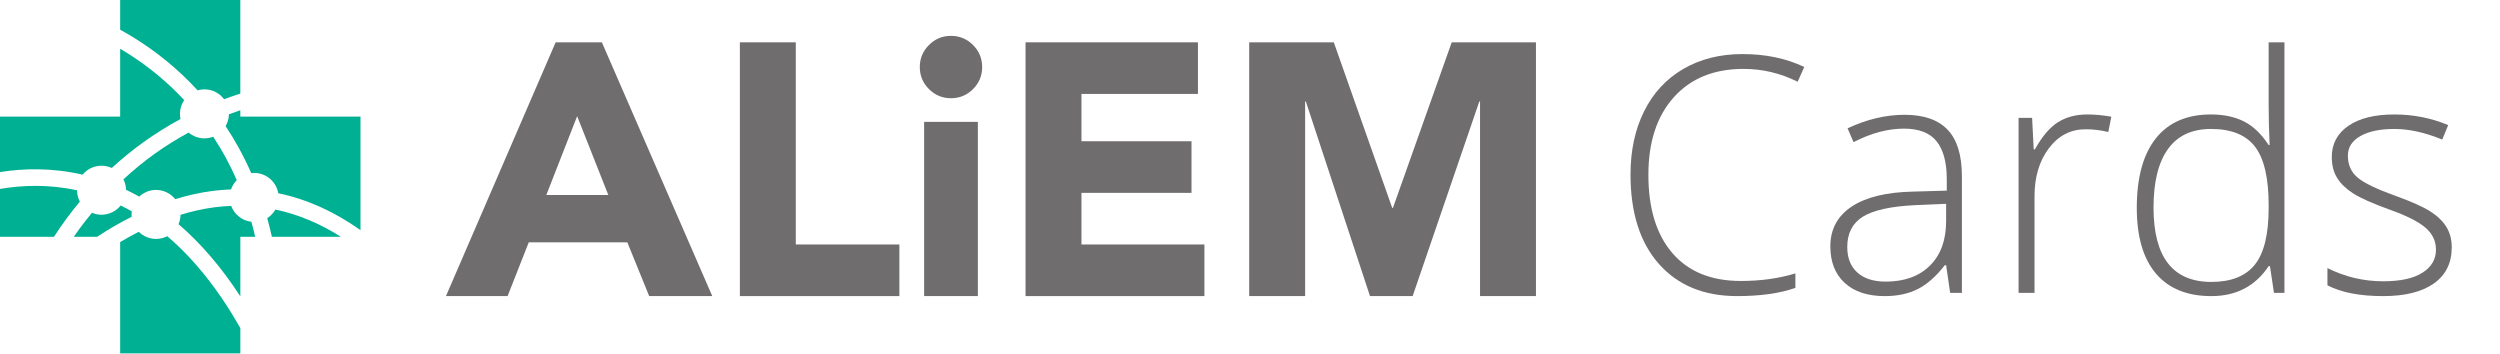
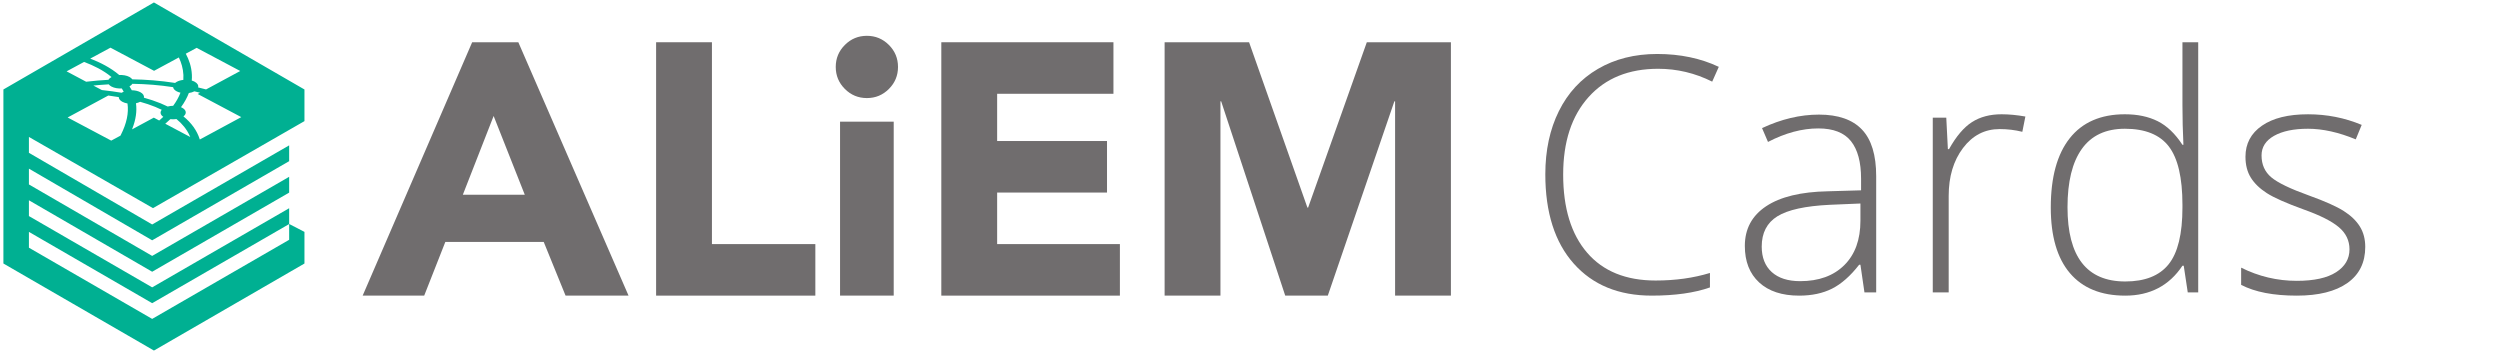
- <svg xmlns="http://www.w3.org/2000/svg" version="1.1" x="0" y="0" width="247.605" height="35" viewBox="0, 0, 247.605, 35">
+ <svg xmlns="http://www.w3.org/2000/svg" width="100%" height="100%" viewBox="0 0 248 35" version="1.1" xml:space="preserve" style="fill-rule:evenodd;clip-rule:evenodd;stroke-linejoin:round;stroke-miterlimit:1.414;">
  <g id="aliem-cards-logo">
-     <path d="M6.604,21.626 C7.009,21.076 7.446,20.522 7.908,19.966 C7.733,19.632 7.632,19.252 7.63,18.848 C4.799,18.231 2.168,18.34 0,18.711 L0,23.451 L5.341,23.451 C5.738,22.842 6.156,22.233 6.604,21.626" fill="#00B092" id="path3448" />
-     <path d="M12.481,18.794 C12.924,19.005 13.361,19.23 13.793,19.472 C14.227,19.062 14.811,18.81 15.456,18.81 C16.224,18.81 16.907,19.167 17.352,19.724 C18.555,19.356 19.794,19.074 21.065,18.908 C21.674,18.829 22.278,18.784 22.88,18.759 C23.001,18.412 23.196,18.099 23.45,17.843 C22.788,16.329 22.01,14.894 21.113,13.541 C20.844,13.643 20.554,13.703 20.249,13.703 C19.653,13.703 19.107,13.486 18.685,13.13 C16.348,14.39 14.195,15.934 12.227,17.759 C12.384,18.072 12.474,18.423 12.481,18.794" fill="#00B092" id="path3450" />
-     <path d="M13.028,21.236 C13.028,21.132 13.037,21.029 13.05,20.927 C12.688,20.723 12.322,20.533 11.953,20.352 C11.508,20.909 10.824,21.266 10.057,21.266 C9.721,21.266 9.4,21.198 9.109,21.074 C8.703,21.568 8.304,22.072 7.917,22.595 C7.708,22.88 7.506,23.165 7.308,23.45 L9.62,23.45 C10.702,22.739 11.844,22.069 13.04,21.468 C13.033,21.391 13.028,21.314 13.028,21.236" fill="#00B092" id="path3452" />
-     <path d="M23.803,29.351 L23.803,23.45 L25.272,23.45 C25.157,22.948 25.034,22.452 24.898,21.964 C23.973,21.861 23.207,21.237 22.896,20.393 C22.358,20.415 21.818,20.456 21.276,20.526 C20.118,20.677 18.984,20.934 17.88,21.272 C17.875,21.603 17.805,21.917 17.681,22.203 C19.896,24.1 21.939,26.486 23.803,29.351" fill="#00B092" id="path3454" />
-     <path d="M16.564,23.394 C16.231,23.565 15.855,23.663 15.455,23.663 C14.788,23.663 14.183,23.394 13.745,22.957 C13.115,23.277 12.5,23.617 11.901,23.973 L11.901,35 L23.803,35 L23.803,32.489 C21.652,28.703 19.235,25.666 16.564,23.394" fill="#00B092" id="path3456" />
-     <path d="M18.119,7.47 C18.596,7.921 19.082,8.414 19.569,8.947 C19.785,8.884 20.013,8.849 20.249,8.849 C21.045,8.849 21.75,9.234 22.192,9.827 C22.716,9.631 23.254,9.447 23.802,9.27 L23.802,-0 L11.901,-0 L11.901,2.944 C13.746,3.953 15.943,5.411 18.119,7.47" fill="#00B092" id="path3458" />
-     <path d="M27.278,20.754 C27.081,21.1 26.802,21.391 26.466,21.604 C26.632,22.202 26.786,22.817 26.927,23.45 L33.752,23.45 C31.66,22.121 29.498,21.221 27.278,20.754" fill="#00B092" id="path3460" />
-     <path d="M8.182,17.298 C8.627,16.757 9.302,16.413 10.057,16.413 C10.42,16.413 10.763,16.495 11.072,16.637 C12.98,14.88 15.234,13.215 17.877,11.788 C17.842,11.623 17.822,11.452 17.822,11.276 C17.822,10.77 17.977,10.301 18.242,9.913 C17.841,9.484 17.428,9.063 16.998,8.656 C15.247,7 13.468,5.751 11.901,4.829 L11.901,11.55 L-0,11.55 L-0,17.042 C2.337,16.67 5.147,16.599 8.182,17.298" fill="#00B092" id="path3462" />
-     <path d="M23.803,11.549 L23.803,10.917 C23.423,11.045 23.046,11.178 22.674,11.318 C22.667,11.747 22.547,12.148 22.345,12.494 C23.257,13.864 24.12,15.409 24.883,17.145 C24.978,17.134 25.073,17.127 25.171,17.127 C26.37,17.127 27.363,17.997 27.56,19.14 C30.372,19.722 33.094,20.943 35.704,22.795 L35.704,11.549 L23.803,11.549" fill="#00B092" id="path3464" />
-     <path d="M57.162,11.505 L54.108,19.315 L60.25,19.315 L57.162,11.505 L57.162,11.505 z M55.032,4.191 L59.611,4.191 L70.545,29.326 L64.297,29.326 L62.132,24.001 L52.369,24.001 L50.274,29.326 L44.169,29.326 L55.032,4.191" fill="#706D6E" id="path3466" />
-     <path d="M73.279,4.191 L78.817,4.191 L78.817,24.214 L89.076,24.214 L89.076,29.326 L73.279,29.326 L73.279,4.191" fill="#706D6E" id="path3468" />
-     <path d="M91.526,12.072 L96.85,12.072 L96.85,29.326 L91.526,29.326 L91.526,12.072 z M91.099,6.641 C91.099,5.789 91.401,5.061 92.005,4.458 C92.608,3.854 93.335,3.553 94.188,3.553 C95.04,3.553 95.768,3.855 96.371,4.458 C96.975,5.061 97.276,5.789 97.276,6.641 C97.276,7.493 96.975,8.221 96.371,8.824 C95.768,9.428 95.04,9.729 94.188,9.729 C93.336,9.729 92.608,9.428 92.005,8.824 C91.401,8.221 91.099,7.493 91.099,6.641" fill="#706D6E" id="path3470" />
-     <path d="M101.572,4.191 L118.647,4.191 L118.647,9.303 L107.11,9.303 L107.11,13.989 L118.009,13.989 L118.009,19.101 L107.11,19.101 L107.11,24.214 L119.287,24.214 L119.287,29.326 L101.572,29.326 L101.572,4.191" fill="#706D6E" id="path3472" />
-     <path d="M123.724,4.191 L132.102,4.191 L137.888,20.592 L137.959,20.592 L143.781,4.191 L152.124,4.191 L152.124,29.326 L146.586,29.326 L146.586,10.049 L146.515,10.049 L139.912,29.326 L135.687,29.326 L129.332,10.049 L129.262,10.049 L129.262,29.326 L123.723,29.326 L123.723,4.191" fill="#706D6E" id="path3474" />
-     <g>
-       <path d="M172.686,6.823 C169.761,6.823 167.459,7.758 165.78,9.63 C164.1,11.501 163.26,14.064 163.26,17.317 C163.26,20.645 164.052,23.229 165.636,25.068 C167.22,26.908 169.485,27.828 172.43,27.828 C174.386,27.828 176.183,27.577 177.82,27.078 L177.82,28.513 C176.279,29.055 174.354,29.326 172.047,29.326 C168.772,29.326 166.194,28.268 164.312,26.152 C162.43,24.036 161.489,21.08 161.489,17.285 C161.489,14.914 161.939,12.824 162.837,11.017 C163.735,9.209 165.027,7.814 166.713,6.831 C168.397,5.847 170.357,5.355 172.59,5.355 C174.865,5.355 176.901,5.781 178.698,6.631 L178.044,8.098 C176.343,7.248 174.557,6.823 172.686,6.823 z" fill="#706D6E" />
-       <path d="M193.147,29.007 L192.748,26.264 L192.62,26.264 C191.749,27.381 190.853,28.17 189.934,28.633 C189.014,29.095 187.927,29.327 186.672,29.327 C184.971,29.327 183.647,28.89 182.701,28.018 C181.755,27.147 181.281,25.94 181.281,24.398 C181.281,22.708 181.986,21.394 183.395,20.459 C184.804,19.523 186.842,19.029 189.511,18.976 L192.812,18.88 L192.812,17.731 C192.812,16.084 192.477,14.84 191.808,14 C191.137,13.16 190.059,12.74 188.57,12.74 C186.964,12.74 185.3,13.186 183.578,14.08 L182.988,12.708 C184.891,11.815 186.773,11.369 188.634,11.369 C190.536,11.369 191.959,11.863 192.9,12.852 C193.841,13.84 194.311,15.382 194.311,17.476 L194.311,29.007 L193.147,29.007 z M186.768,27.891 C188.618,27.891 190.077,27.362 191.146,26.304 C192.214,25.246 192.748,23.776 192.748,21.894 L192.748,20.188 L189.718,20.316 C187.284,20.432 185.548,20.813 184.511,21.455 C183.474,22.099 182.956,23.101 182.956,24.462 C182.956,25.546 183.289,26.389 183.953,26.99 C184.617,27.59 185.556,27.891 186.768,27.891 z" fill="#706D6E" />
-       <path d="M206.751,11.336 C207.484,11.336 208.271,11.411 209.111,11.559 L208.808,13.075 C208.084,12.894 207.335,12.804 206.559,12.804 C205.081,12.804 203.869,13.431 202.923,14.686 C201.976,15.941 201.503,17.524 201.503,19.438 L201.503,29.007 L199.924,29.007 L199.924,11.671 L201.264,11.671 L201.423,14.797 L201.535,14.797 C202.248,13.521 203.008,12.626 203.816,12.11 C204.624,11.594 205.603,11.336 206.751,11.336 z" fill="#706D6E" />
-       <path d="M218.983,11.336 C220.238,11.336 221.322,11.565 222.237,12.022 C223.151,12.479 223.97,13.261 224.692,14.366 L224.788,14.366 C224.725,13.027 224.692,11.714 224.692,10.427 L224.692,4.191 L226.256,4.191 L226.256,29.007 L225.219,29.007 L224.82,26.36 L224.692,26.36 C223.374,28.338 221.481,29.327 219.015,29.327 C216.622,29.327 214.793,28.582 213.528,27.094 C212.263,25.605 211.631,23.436 211.631,20.586 C211.631,17.588 212.258,15.297 213.512,13.712 C214.767,12.128 216.591,11.336 218.983,11.336 z M218.983,12.772 C217.091,12.772 215.668,13.436 214.717,14.765 C213.765,16.094 213.29,18.024 213.29,20.554 C213.29,25.466 215.199,27.922 219.016,27.922 C220.971,27.922 222.407,27.354 223.321,26.216 C224.236,25.079 224.692,23.202 224.692,20.586 L224.692,20.315 C224.692,17.636 224.243,15.709 223.345,14.534 C222.447,13.359 220.992,12.772 218.983,12.772 z" fill="#706D6E" />
-       <path d="M242.826,24.494 C242.826,26.046 242.236,27.24 241.056,28.074 C239.876,28.909 238.201,29.327 236.032,29.327 C233.714,29.327 231.875,28.97 230.514,28.258 L230.514,26.551 C232.258,27.423 234.097,27.859 236.032,27.859 C237.744,27.859 239.044,27.575 239.931,27.006 C240.819,26.437 241.263,25.68 241.263,24.734 C241.263,23.861 240.909,23.128 240.202,22.532 C239.495,21.937 238.333,21.353 236.717,20.778 C234.985,20.151 233.767,19.611 233.065,19.159 C232.364,18.708 231.834,18.197 231.479,17.628 C231.122,17.06 230.944,16.366 230.944,15.547 C230.944,14.25 231.489,13.224 232.579,12.469 C233.668,11.714 235.192,11.337 237.148,11.337 C239.019,11.337 240.795,11.687 242.474,12.389 L241.884,13.824 C240.183,13.123 238.604,12.772 237.148,12.772 C235.733,12.772 234.612,13.006 233.782,13.473 C232.953,13.941 232.539,14.59 232.539,15.419 C232.539,16.323 232.86,17.045 233.503,17.588 C234.147,18.131 235.404,18.736 237.275,19.406 C238.838,19.97 239.975,20.477 240.688,20.93 C241.4,21.382 241.934,21.894 242.291,22.469 C242.648,23.042 242.826,23.718 242.826,24.494 z" fill="#706D6E" />
+     <g id="path3466" transform="matrix(1,0,0,1,-8.19336,0)">
+       <path d="M57.162,11.505L54.108,19.315L60.25,19.315L57.162,11.505ZM55.032,4.191L59.611,4.191L70.545,29.326L64.297,29.326L62.132,24.001L52.369,24.001L50.274,29.326L44.169,29.326L55.032,4.191" style="fill:rgb(112,109,110);fill-rule:nonzero;" />
+     </g>
+     <g id="path3468" transform="matrix(1,0,0,1,-8.19336,0)">
+       <path d="M73.279,4.191L78.817,4.191L78.817,24.214L89.076,24.214L89.076,29.326L73.279,29.326L73.279,4.191" style="fill:rgb(112,109,110);fill-rule:nonzero;" />
+     </g>
+     <g id="path3470" transform="matrix(1,0,0,1,-8.19336,0)">
+       <path d="M91.526,12.072L96.85,12.072L96.85,29.326L91.526,29.326L91.526,12.072ZM91.099,6.641C91.099,5.789 91.401,5.061 92.005,4.458C92.608,3.854 93.335,3.553 94.188,3.553C95.04,3.553 95.768,3.855 96.371,4.458C96.975,5.061 97.276,5.789 97.276,6.641C97.276,7.493 96.975,8.221 96.371,8.824C95.768,9.428 95.04,9.729 94.188,9.729C93.336,9.729 92.608,9.428 92.005,8.824C91.401,8.221 91.099,7.493 91.099,6.641" style="fill:rgb(112,109,110);fill-rule:nonzero;" />
+     </g>
+     <g id="path3472" transform="matrix(1,0,0,1,-8.19336,0)">
+       <path d="M101.572,4.191L118.647,4.191L118.647,9.303L107.11,9.303L107.11,13.989L118.009,13.989L118.009,19.101L107.11,19.101L107.11,24.214L119.287,24.214L119.287,29.326L101.572,29.326L101.572,4.191" style="fill:rgb(112,109,110);fill-rule:nonzero;" />
+     </g>
+     <g id="path3474" transform="matrix(1,0,0,1,-8.19336,0)">
+       <path d="M123.724,4.191L132.102,4.191L137.888,20.592L137.959,20.592L143.781,4.191L152.124,4.191L152.124,29.326L146.586,29.326L146.586,10.049L146.515,10.049L139.912,29.326L135.687,29.326L129.332,10.049L129.262,10.049L129.262,29.326L123.723,29.326L123.723,4.191" style="fill:rgb(112,109,110);fill-rule:nonzero;" />
+     </g>
+     <g transform="matrix(1,0,0,1,-8.19336,0)">
+       <path d="M172.686,6.823C169.761,6.823 167.459,7.758 165.78,9.63C164.1,11.501 163.26,14.064 163.26,17.317C163.26,20.645 164.052,23.229 165.636,25.068C167.22,26.908 169.485,27.828 172.43,27.828C174.386,27.828 176.183,27.577 177.82,27.078L177.82,28.513C176.279,29.055 174.354,29.326 172.047,29.326C168.772,29.326 166.194,28.268 164.312,26.152C162.43,24.036 161.489,21.08 161.489,17.285C161.489,14.914 161.939,12.824 162.837,11.017C163.735,9.209 165.027,7.814 166.713,6.831C168.397,5.847 170.357,5.355 172.59,5.355C174.865,5.355 176.901,5.781 178.698,6.631L178.044,8.098C176.343,7.248 174.557,6.823 172.686,6.823Z" style="fill:rgb(112,109,110);fill-rule:nonzero;" />
+       <path d="M193.147,29.007L192.748,26.264L192.62,26.264C191.749,27.381 190.853,28.17 189.934,28.633C189.014,29.095 187.927,29.327 186.672,29.327C184.971,29.327 183.647,28.89 182.701,28.018C181.755,27.147 181.281,25.94 181.281,24.398C181.281,22.708 181.986,21.394 183.395,20.459C184.804,19.523 186.842,19.029 189.511,18.976L192.812,18.88L192.812,17.731C192.812,16.084 192.477,14.84 191.808,14C191.137,13.16 190.059,12.74 188.57,12.74C186.964,12.74 185.3,13.186 183.578,14.08L182.988,12.708C184.891,11.815 186.773,11.369 188.634,11.369C190.536,11.369 191.959,11.863 192.9,12.852C193.841,13.84 194.311,15.382 194.311,17.476L194.311,29.007L193.147,29.007ZM186.768,27.891C188.618,27.891 190.077,27.362 191.146,26.304C192.214,25.246 192.748,23.776 192.748,21.894L192.748,20.188L189.718,20.316C187.284,20.432 185.548,20.813 184.511,21.455C183.474,22.099 182.956,23.101 182.956,24.462C182.956,25.546 183.289,26.389 183.953,26.99C184.617,27.59 185.556,27.891 186.768,27.891Z" style="fill:rgb(112,109,110);fill-rule:nonzero;" />
+       <path d="M206.751,11.336C207.484,11.336 208.271,11.411 209.111,11.559L208.808,13.075C208.084,12.894 207.335,12.804 206.559,12.804C205.081,12.804 203.869,13.431 202.923,14.686C201.976,15.941 201.503,17.524 201.503,19.438L201.503,29.007L199.924,29.007L199.924,11.671L201.264,11.671L201.423,14.797L201.535,14.797C202.248,13.521 203.008,12.626 203.816,12.11C204.624,11.594 205.603,11.336 206.751,11.336Z" style="fill:rgb(112,109,110);fill-rule:nonzero;" />
+       <path d="M218.983,11.336C220.238,11.336 221.322,11.565 222.237,12.022C223.151,12.479 223.97,13.261 224.692,14.366L224.788,14.366C224.725,13.027 224.692,11.714 224.692,10.427L224.692,4.191L226.256,4.191L226.256,29.007L225.219,29.007L224.82,26.36L224.692,26.36C223.374,28.338 221.481,29.327 219.015,29.327C216.622,29.327 214.793,28.582 213.528,27.094C212.263,25.605 211.631,23.436 211.631,20.586C211.631,17.588 212.258,15.297 213.512,13.712C214.767,12.128 216.591,11.336 218.983,11.336ZM218.983,12.772C217.091,12.772 215.668,13.436 214.717,14.765C213.765,16.094 213.29,18.024 213.29,20.554C213.29,25.466 215.199,27.922 219.016,27.922C220.971,27.922 222.407,27.354 223.321,26.216C224.236,25.079 224.692,23.202 224.692,20.586L224.692,20.315C224.692,17.636 224.243,15.709 223.345,14.534C222.447,13.359 220.992,12.772 218.983,12.772Z" style="fill:rgb(112,109,110);fill-rule:nonzero;" />
+       <path d="M242.826,24.494C242.826,26.046 242.236,27.24 241.056,28.074C239.876,28.909 238.201,29.327 236.032,29.327C233.714,29.327 231.875,28.97 230.514,28.258L230.514,26.551C232.258,27.423 234.097,27.859 236.032,27.859C237.744,27.859 239.044,27.575 239.931,27.006C240.819,26.437 241.263,25.68 241.263,24.734C241.263,23.861 240.909,23.128 240.202,22.532C239.495,21.937 238.333,21.353 236.717,20.778C234.985,20.151 233.767,19.611 233.065,19.159C232.364,18.708 231.834,18.197 231.479,17.628C231.122,17.06 230.944,16.366 230.944,15.547C230.944,14.25 231.489,13.224 232.579,12.469C233.668,11.714 235.192,11.337 237.148,11.337C239.019,11.337 240.795,11.687 242.474,12.389L241.884,13.824C240.183,13.123 238.604,12.772 237.148,12.772C235.733,12.772 234.612,13.006 233.782,13.473C232.953,13.941 232.539,14.59 232.539,15.419C232.539,16.323 232.86,17.045 233.503,17.588C234.147,18.131 235.404,18.736 237.275,19.406C238.838,19.97 239.975,20.477 240.688,20.93C241.4,21.382 241.934,21.894 242.291,22.469C242.648,23.042 242.826,23.718 242.826,24.494Z" style="fill:rgb(112,109,110);fill-rule:nonzero;" />
+     </g>
+     <g transform="matrix(1.37395,0,0,1.37395,-6.41494,-0.579734)">
+       <g>
+         <path d="M25.546,16.593L25.546,15.456L15.656,21.169L6.757,16.022L6.757,14.882L15.656,20.042L25.546,14.329L25.546,13.187L15.656,18.899L6.757,13.739L6.757,12.599L15.656,17.772L25.546,12.059L25.546,10.917L15.656,16.629L6.757,11.456L6.757,10.309L15.715,15.45L26.651,9.167L26.651,6.882L15.783,0.599L4.915,6.882L4.915,19.448L15.784,25.732L26.651,19.448L26.651,17.164L25.546,16.593ZM25.546,17.735L15.656,23.447L6.757,18.306L6.757,17.164L15.656,22.311L25.546,16.599L25.546,17.735ZM13.368,10.215L12.7,10.575L9.552,8.904L12.487,7.32L12.516,7.324L12.527,7.325C12.767,7.357 13.006,7.393 13.245,7.433C13.244,7.557 13.333,7.681 13.509,7.774C13.615,7.831 13.74,7.869 13.874,7.892C13.973,8.578 13.814,9.335 13.395,10.159L13.368,10.215ZM19.087,10.468C18.888,9.847 18.495,9.297 17.914,8.825C18.166,8.633 18.135,8.369 17.818,8.2C17.792,8.186 17.765,8.174 17.737,8.162C17.997,7.806 18.18,7.463 18.304,7.138C18.449,7.117 18.588,7.076 18.704,7.015L19.109,7.116L18.941,7.207L22.089,8.878L19.096,10.494L19.089,10.475L19.087,10.468ZM16.671,9.294C16.776,9.204 16.875,9.114 16.969,9.025C17.115,9.042 17.266,9.039 17.41,9.017C17.834,9.364 18.149,9.757 18.35,10.193L18.405,10.314L16.6,9.355L16.666,9.298L16.671,9.294ZM14.225,9.704C14.478,9.054 14.565,8.444 14.486,7.877C14.595,7.854 14.697,7.818 14.787,7.772C15.169,7.878 15.537,8 15.883,8.141C16.045,8.208 16.199,8.277 16.347,8.35C16.205,8.515 16.241,8.712 16.459,8.857C16.385,8.927 16.308,8.996 16.228,9.066L16.162,9.123L15.774,8.916L14.203,9.764L14.222,9.712L14.225,9.704ZM14.018,6.657C14.079,6.75 14.135,6.844 14.185,6.939C14.409,6.941 14.63,6.987 14.801,7.078C15.004,7.185 15.09,7.333 15.059,7.475C15.475,7.591 15.878,7.725 16.258,7.879C16.44,7.954 16.612,8.032 16.778,8.113C16.902,8.08 17.037,8.062 17.172,8.061C17.4,7.751 17.576,7.436 17.699,7.115C17.601,7.092 17.508,7.06 17.428,7.017C17.27,6.933 17.183,6.826 17.167,6.715C16.213,6.568 15.233,6.487 14.227,6.473C14.185,6.54 14.115,6.603 14.018,6.657ZM11.8,6.562C12.041,6.542 12.281,6.525 12.52,6.511C12.564,6.57 12.63,6.625 12.719,6.672C12.922,6.78 13.198,6.825 13.464,6.807C13.513,6.885 13.56,6.964 13.601,7.044C13.57,7.057 13.541,7.07 13.513,7.085C13.492,7.096 13.473,7.108 13.454,7.12C12.998,7.042 12.538,6.98 12.081,6.931L12.022,6.924L11.411,6.6L11.45,6.596L11.8,6.562ZM19.52,6.872C19.337,6.823 19.155,6.777 18.973,6.733C19.014,6.586 18.93,6.432 18.719,6.32C18.657,6.287 18.587,6.26 18.514,6.238C18.527,6.093 18.529,5.954 18.523,5.823C18.496,5.229 18.307,4.716 18.091,4.315L18.083,4.299L18.867,3.876L22.014,5.548L19.547,6.879L19.537,6.877L19.52,6.872ZM11.183,4.653L12.645,3.864L15.793,5.535L17.581,4.57L17.591,4.59C17.756,4.939 17.889,5.361 17.911,5.836C17.916,5.954 17.914,6.073 17.906,6.191C17.732,6.209 17.566,6.255 17.432,6.328C17.385,6.353 17.345,6.38 17.31,6.409C16.231,6.243 15.192,6.165 14.22,6.15C14.176,6.086 14.107,6.026 14.011,5.975C13.811,5.869 13.541,5.824 13.279,5.839C12.664,5.313 11.903,4.929 11.184,4.653L11.183,4.653ZM10.89,6.324L9.478,5.573L10.739,4.893L10.747,4.896C11.419,5.147 12.139,5.5 12.721,5.984C12.614,6.042 12.539,6.111 12.497,6.183C12.227,6.198 11.964,6.217 11.71,6.239C11.443,6.262 11.183,6.289 10.929,6.319L10.89,6.324Z" style="fill:rgb(0,176,146);" />
+       </g>
    </g>
  </g>
</svg>
